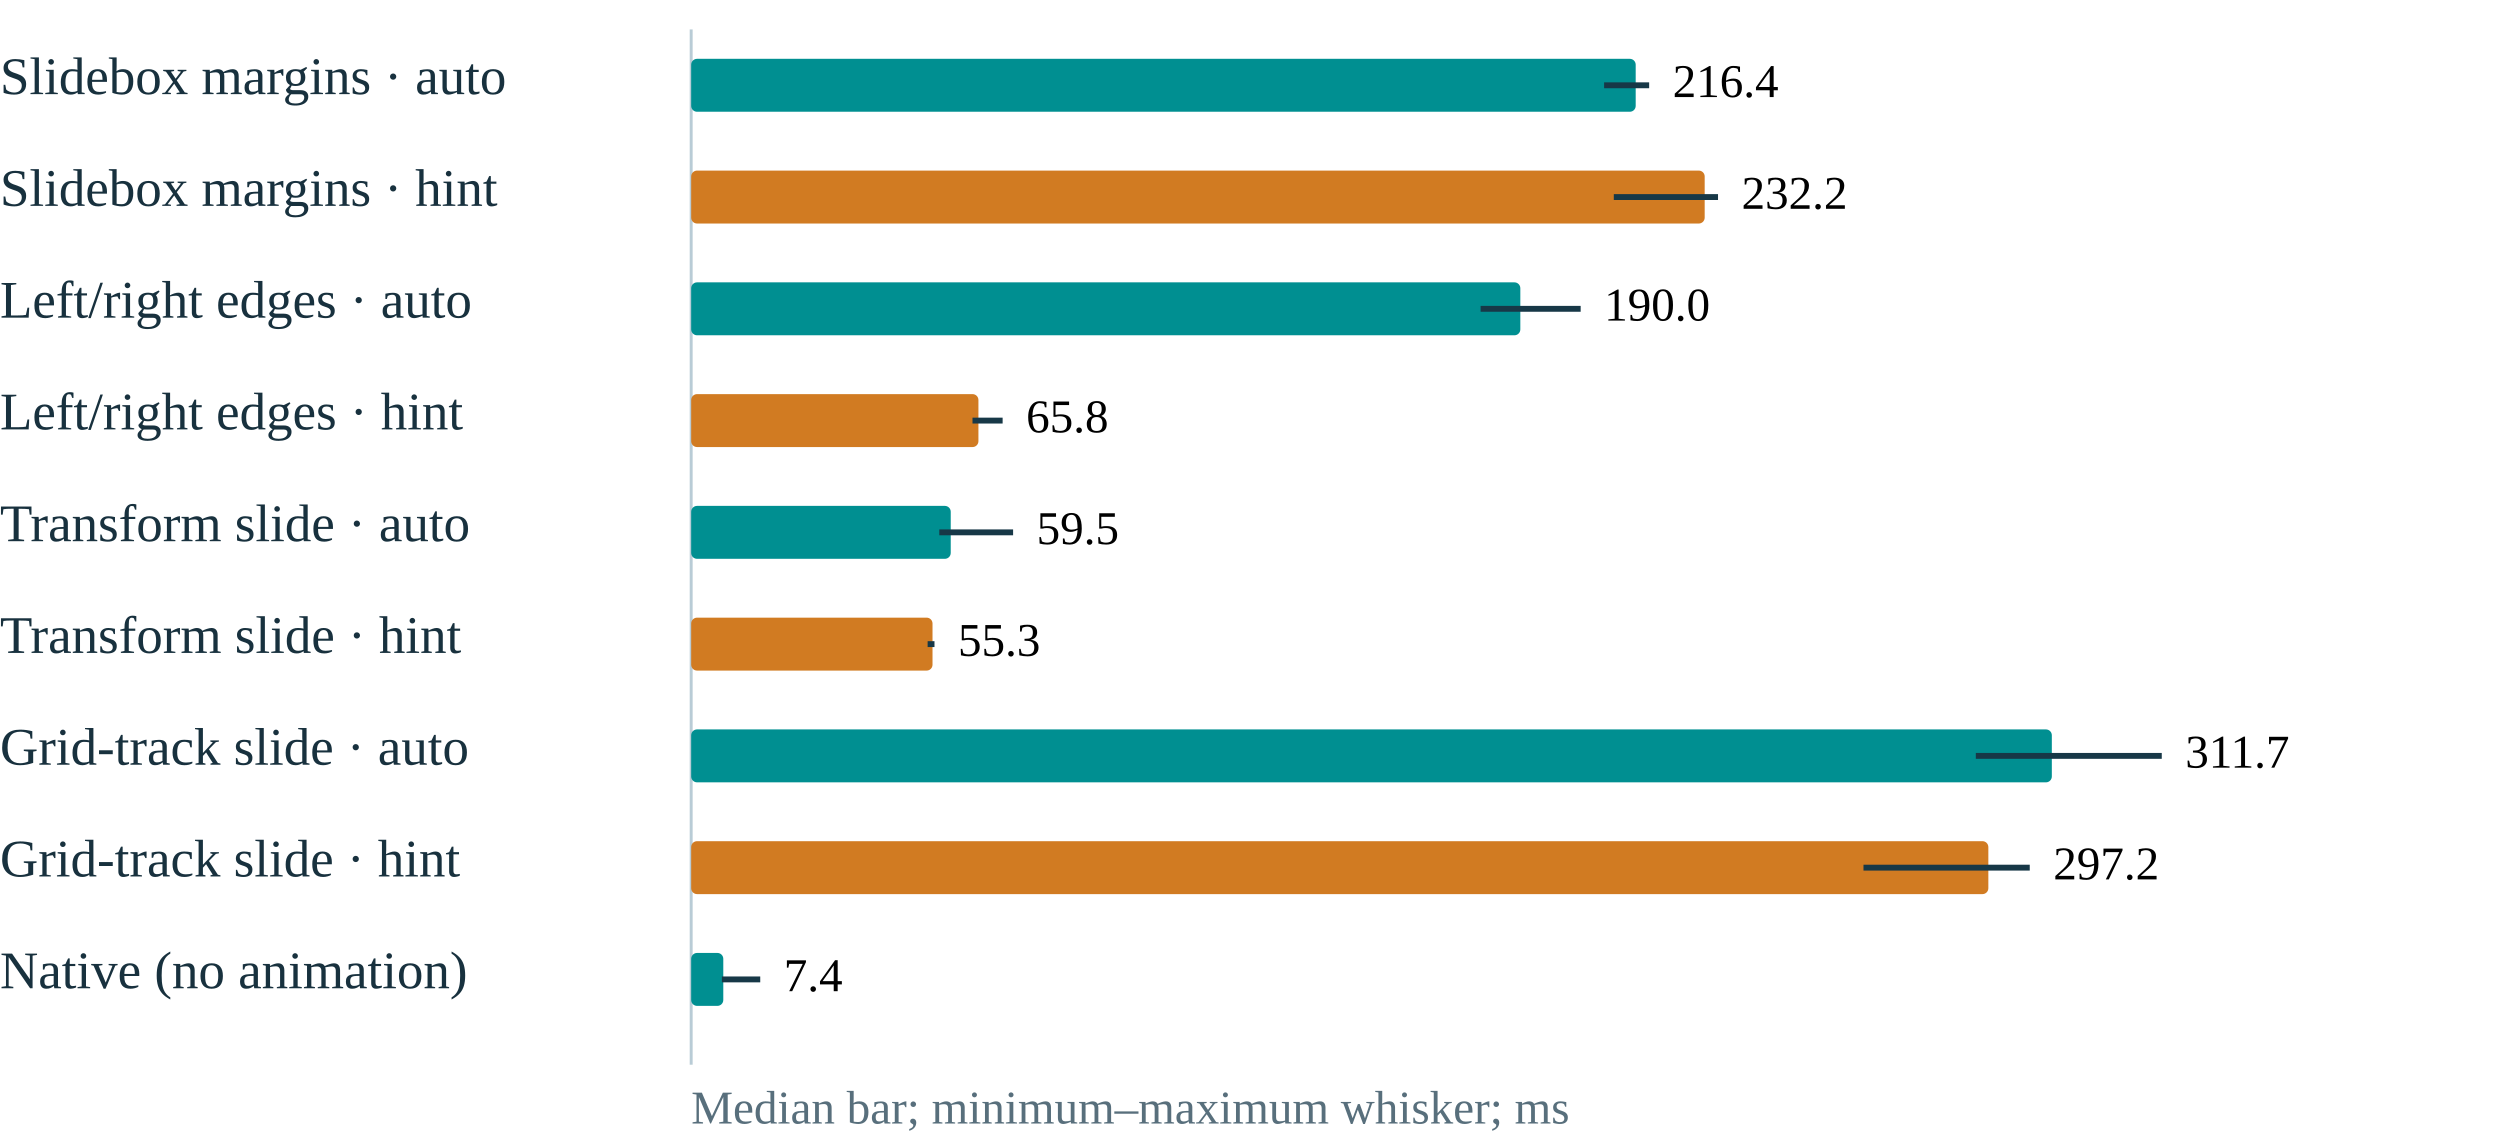
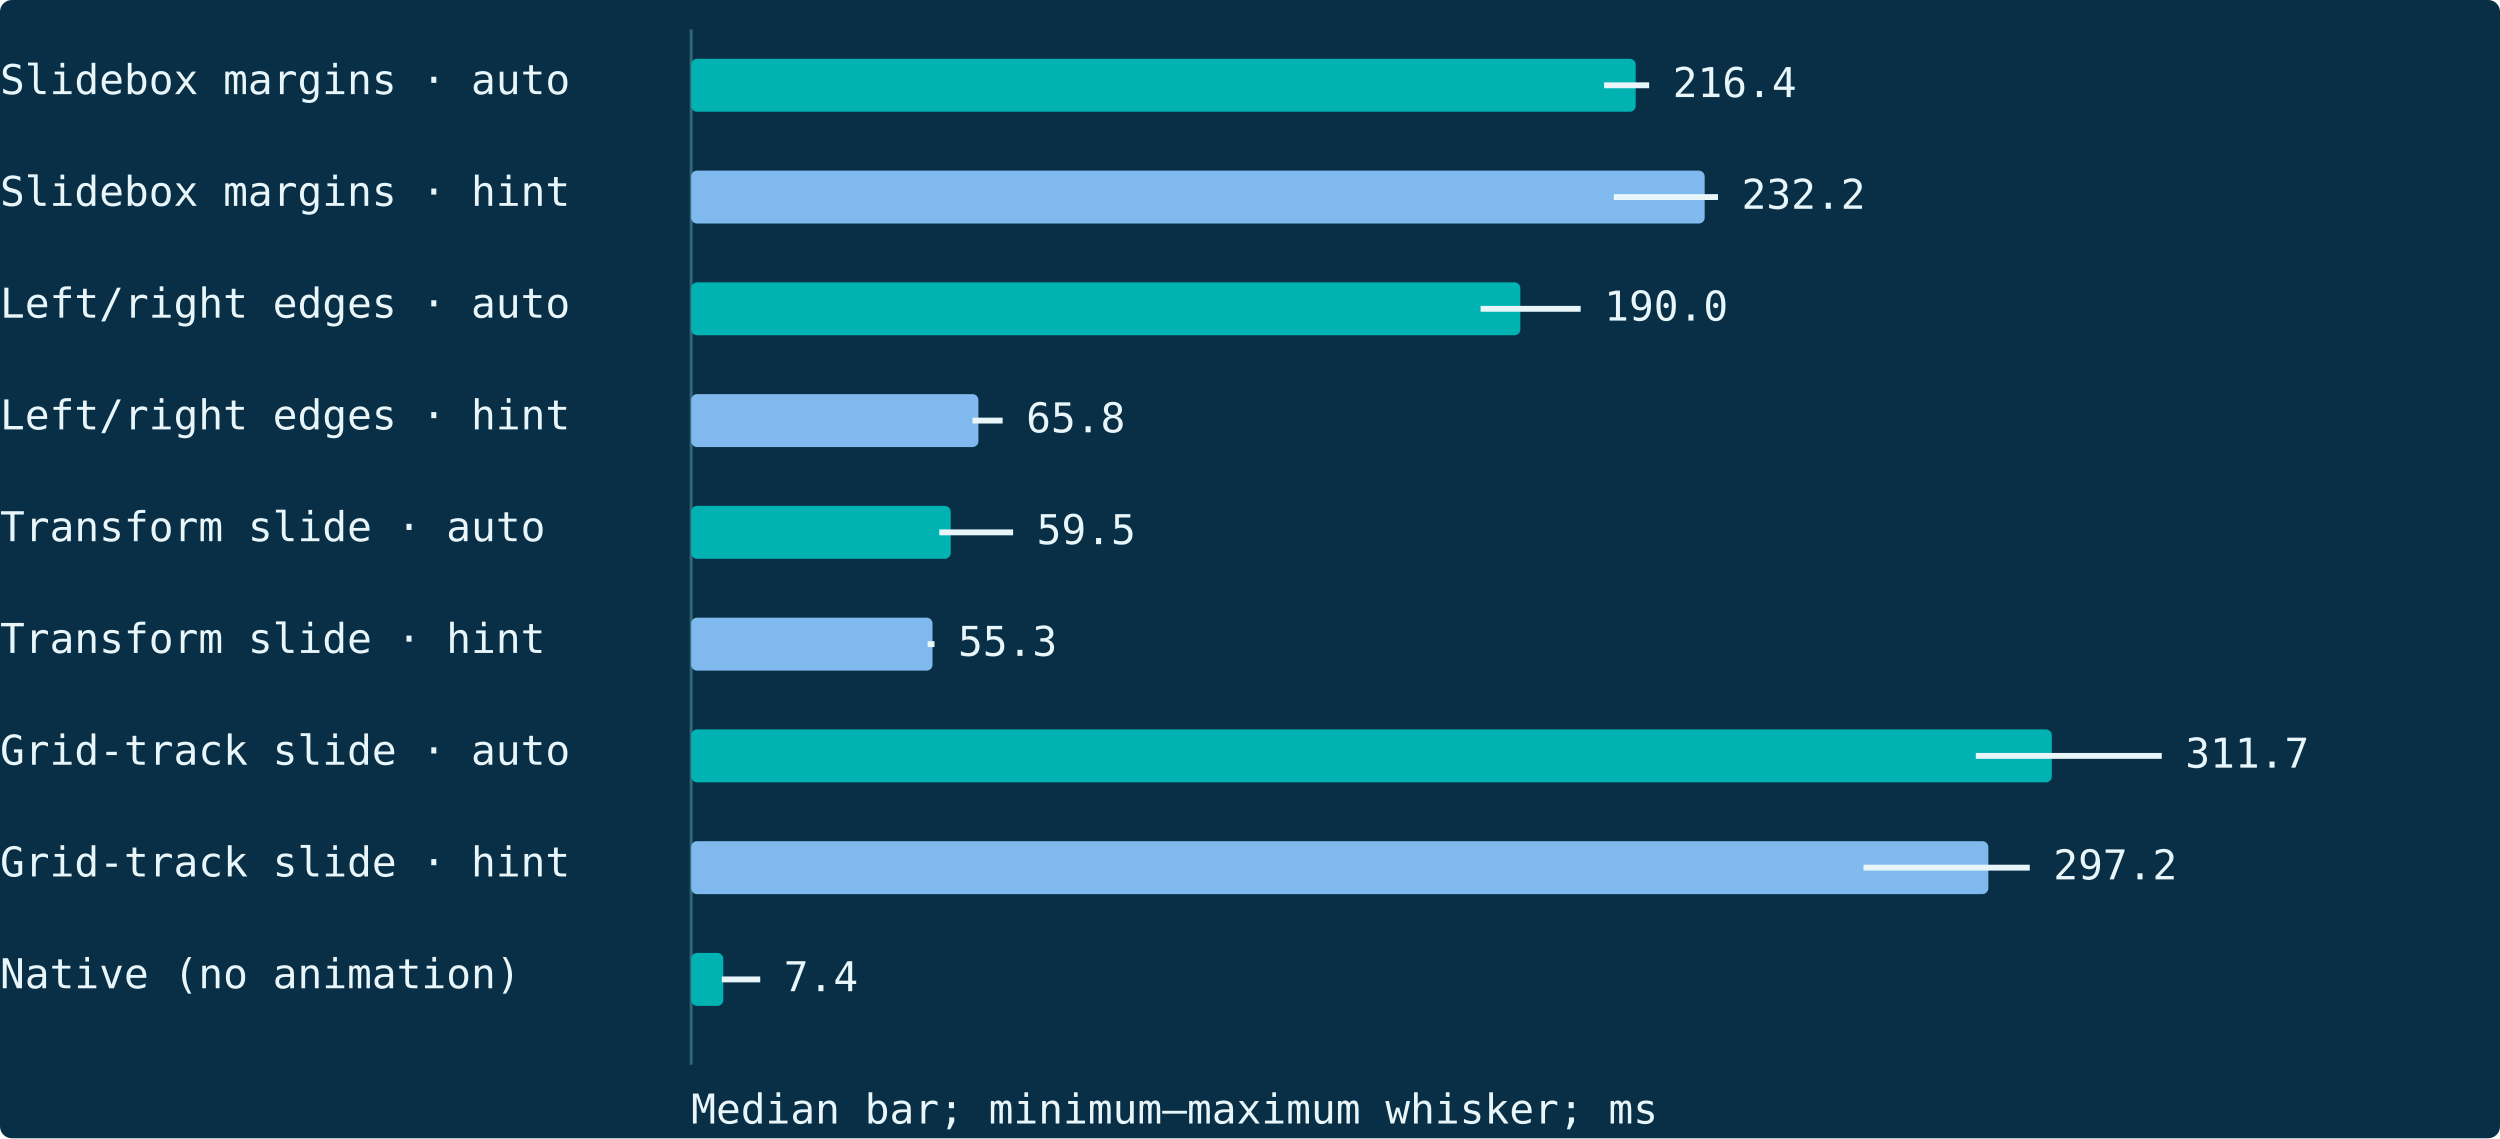
<svg xmlns="http://www.w3.org/2000/svg" viewBox="0 0 850 387" role="img" aria-label="Style recalculation time per trial, 2000 controls">
-   <line x1="235" x2="235" y1="10" y2="362" stroke="#b9ccd6" />
-   <text x="0" y="32" font-size="18" fill="#18313e">Slidebox margins · auto</text>
-   <rect x="235" y="20" width="321.137" height="18" rx="2" fill="#008f91" />
-   <line x1="545.394" x2="560.713" y1="29" y2="29" stroke="#173847" stroke-width="2" />
+   <style data-brand="nabous">text{font-family:"Cascadia Mono","SFMono-Regular",Consolas,monospace;fill:#e8f6fa;font-size:14px}svg{color-scheme:dark}</style>
+   <rect data-brand="nabous" width="100%" height="100%" rx="4" fill="#082f46" />
+   <line x1="235" x2="235" y1="10" y2="362" stroke="#8ac9d859" />
+   <text x="0" y="32" font-size="18" fill="#e8f6fa">Slidebox margins · auto</text>
+   <rect x="235" y="20" width="321.137" height="18" rx="2" fill="#00b2b2" />
+   <line x1="545.394" x2="560.713" y1="29" y2="29" stroke="#e8f6fa" stroke-width="2" />
  <text x="568.713" y="33" font-size="16">216.4</text>
-   <text x="0" y="70" font-size="18" fill="#18313e">Slidebox margins · hint</text>
-   <rect x="235" y="58" width="344.592" height="18" rx="2" fill="#d17b22" />
-   <line x1="548.691" x2="584.128" y1="67" y2="67" stroke="#173847" stroke-width="2" />
+   <text x="0" y="70" font-size="18" fill="#e8f6fa">Slidebox margins · hint</text>
+   <rect x="235" y="58" width="344.592" height="18" rx="2" fill="#80b9ed" />
+   <line x1="548.691" x2="584.128" y1="67" y2="67" stroke="#e8f6fa" stroke-width="2" />
  <text x="592.128" y="71" font-size="16">232.2</text>
-   <text x="0" y="108" font-size="18" fill="#18313e">Left/right edges · auto</text>
-   <rect x="235" y="96" width="281.912" height="18" rx="2" fill="#008f91" />
-   <line x1="503.402" x2="537.426" y1="105" y2="105" stroke="#173847" stroke-width="2" />
+   <text x="0" y="108" font-size="18" fill="#e8f6fa">Left/right edges · auto</text>
+   <rect x="235" y="96" width="281.912" height="18" rx="2" fill="#00b2b2" />
+   <line x1="503.402" x2="537.426" y1="105" y2="105" stroke="#e8f6fa" stroke-width="2" />
  <text x="545.426" y="109" font-size="16">190.0</text>
-   <text x="0" y="146" font-size="18" fill="#18313e">Left/right edges · hint</text>
-   <rect x="235" y="134" width="97.665" height="18" rx="2" fill="#d17b22" />
-   <line x1="330.647" x2="340.894" y1="143" y2="143" stroke="#173847" stroke-width="2" />
+   <text x="0" y="146" font-size="18" fill="#e8f6fa">Left/right edges · hint</text>
+   <rect x="235" y="134" width="97.665" height="18" rx="2" fill="#80b9ed" />
+   <line x1="330.647" x2="340.894" y1="143" y2="143" stroke="#e8f6fa" stroke-width="2" />
  <text x="348.894" y="147" font-size="16">65.8</text>
-   <text x="0" y="184" font-size="18" fill="#18313e">Transform slide · auto</text>
-   <rect x="235" y="172" width="88.25" height="18" rx="2" fill="#008f91" />
-   <line x1="319.356" x2="344.453" y1="181" y2="181" stroke="#173847" stroke-width="2" />
+   <text x="0" y="184" font-size="18" fill="#e8f6fa">Transform slide · auto</text>
+   <rect x="235" y="172" width="88.25" height="18" rx="2" fill="#00b2b2" />
+   <line x1="319.356" x2="344.453" y1="181" y2="181" stroke="#e8f6fa" stroke-width="2" />
  <text x="352.453" y="185" font-size="16">59.5</text>
-   <text x="0" y="222" font-size="18" fill="#18313e">Transform slide · hint</text>
-   <rect x="235" y="210" width="82.056" height="18" rx="2" fill="#d17b22" />
-   <line x1="315.394" x2="317.724" y1="219" y2="219" stroke="#173847" stroke-width="2" />
+   <text x="0" y="222" font-size="18" fill="#e8f6fa">Transform slide · hint</text>
+   <rect x="235" y="210" width="82.056" height="18" rx="2" fill="#80b9ed" />
+   <line x1="315.394" x2="317.724" y1="219" y2="219" stroke="#e8f6fa" stroke-width="2" />
  <text x="325.724" y="223" font-size="16">55.3</text>
-   <text x="0" y="260" font-size="18" fill="#18313e">Grid-track slide · auto</text>
-   <rect x="235" y="248" width="462.623" height="18" rx="2" fill="#008f91" />
-   <line x1="671.773" x2="735" y1="257" y2="257" stroke="#173847" stroke-width="2" />
+   <text x="0" y="260" font-size="18" fill="#e8f6fa">Grid-track slide · auto</text>
+   <rect x="235" y="248" width="462.623" height="18" rx="2" fill="#00b2b2" />
+   <line x1="671.773" x2="735" y1="257" y2="257" stroke="#e8f6fa" stroke-width="2" />
  <text x="743" y="261" font-size="16">311.7</text>
-   <text x="0" y="298" font-size="18" fill="#18313e">Grid-track slide · hint</text>
-   <rect x="235" y="286" width="441.037" height="18" rx="2" fill="#d17b22" />
-   <line x1="633.583" x2="690.114" y1="295" y2="295" stroke="#173847" stroke-width="2" />
+   <text x="0" y="298" font-size="18" fill="#e8f6fa">Grid-track slide · hint</text>
+   <rect x="235" y="286" width="441.037" height="18" rx="2" fill="#80b9ed" />
+   <line x1="633.583" x2="690.114" y1="295" y2="295" stroke="#e8f6fa" stroke-width="2" />
  <text x="698.114" y="299" font-size="16">297.2</text>
-   <text x="0" y="336" font-size="18" fill="#18313e">Native (no animation) </text>
-   <rect x="235" y="324" width="10.918" height="18" rx="2" fill="#008f91" />
-   <line x1="245.437" x2="258.482" y1="333" y2="333" stroke="#173847" stroke-width="2" />
+   <text x="0" y="336" font-size="18" fill="#e8f6fa">Native (no animation) </text>
+   <rect x="235" y="324" width="10.918" height="18" rx="2" fill="#00b2b2" />
+   <line x1="245.437" x2="258.482" y1="333" y2="333" stroke="#e8f6fa" stroke-width="2" />
  <text x="266.482" y="337" font-size="16">7.4</text>
  <text x="235" y="382" fill="#586f7c" font-size="16">Median bar; minimum–maximum whisker; ms</text>
</svg>
